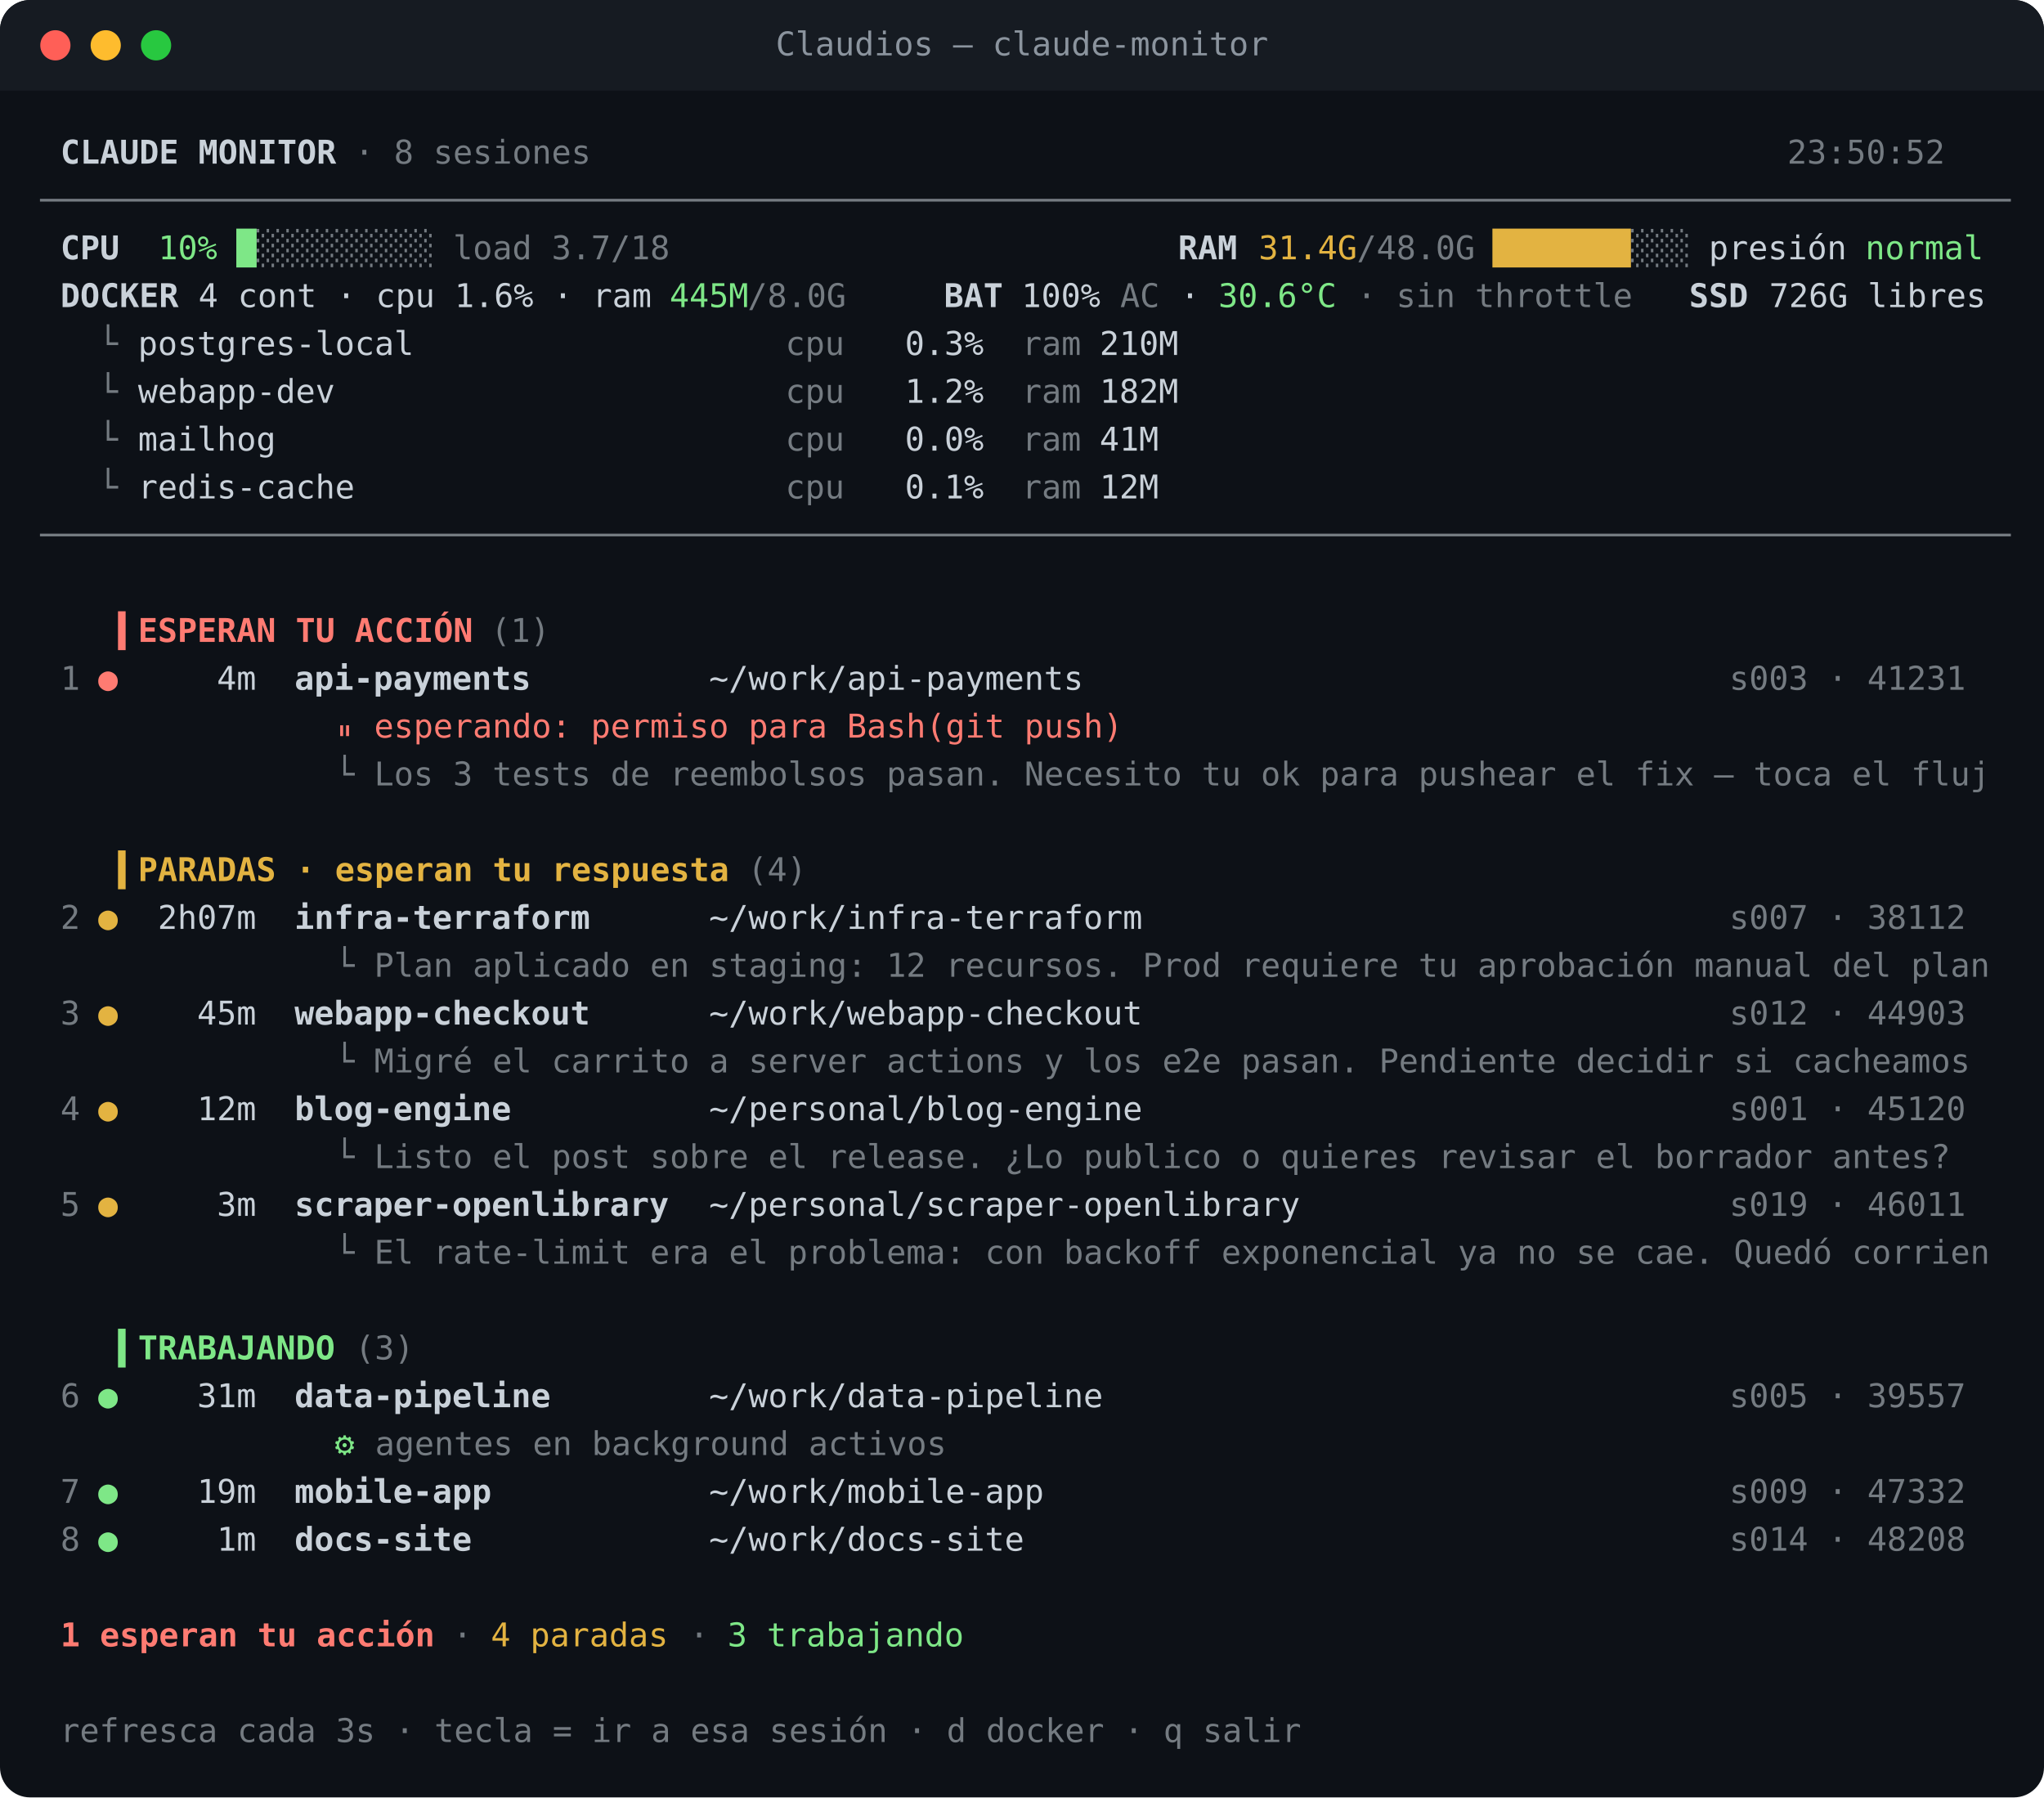
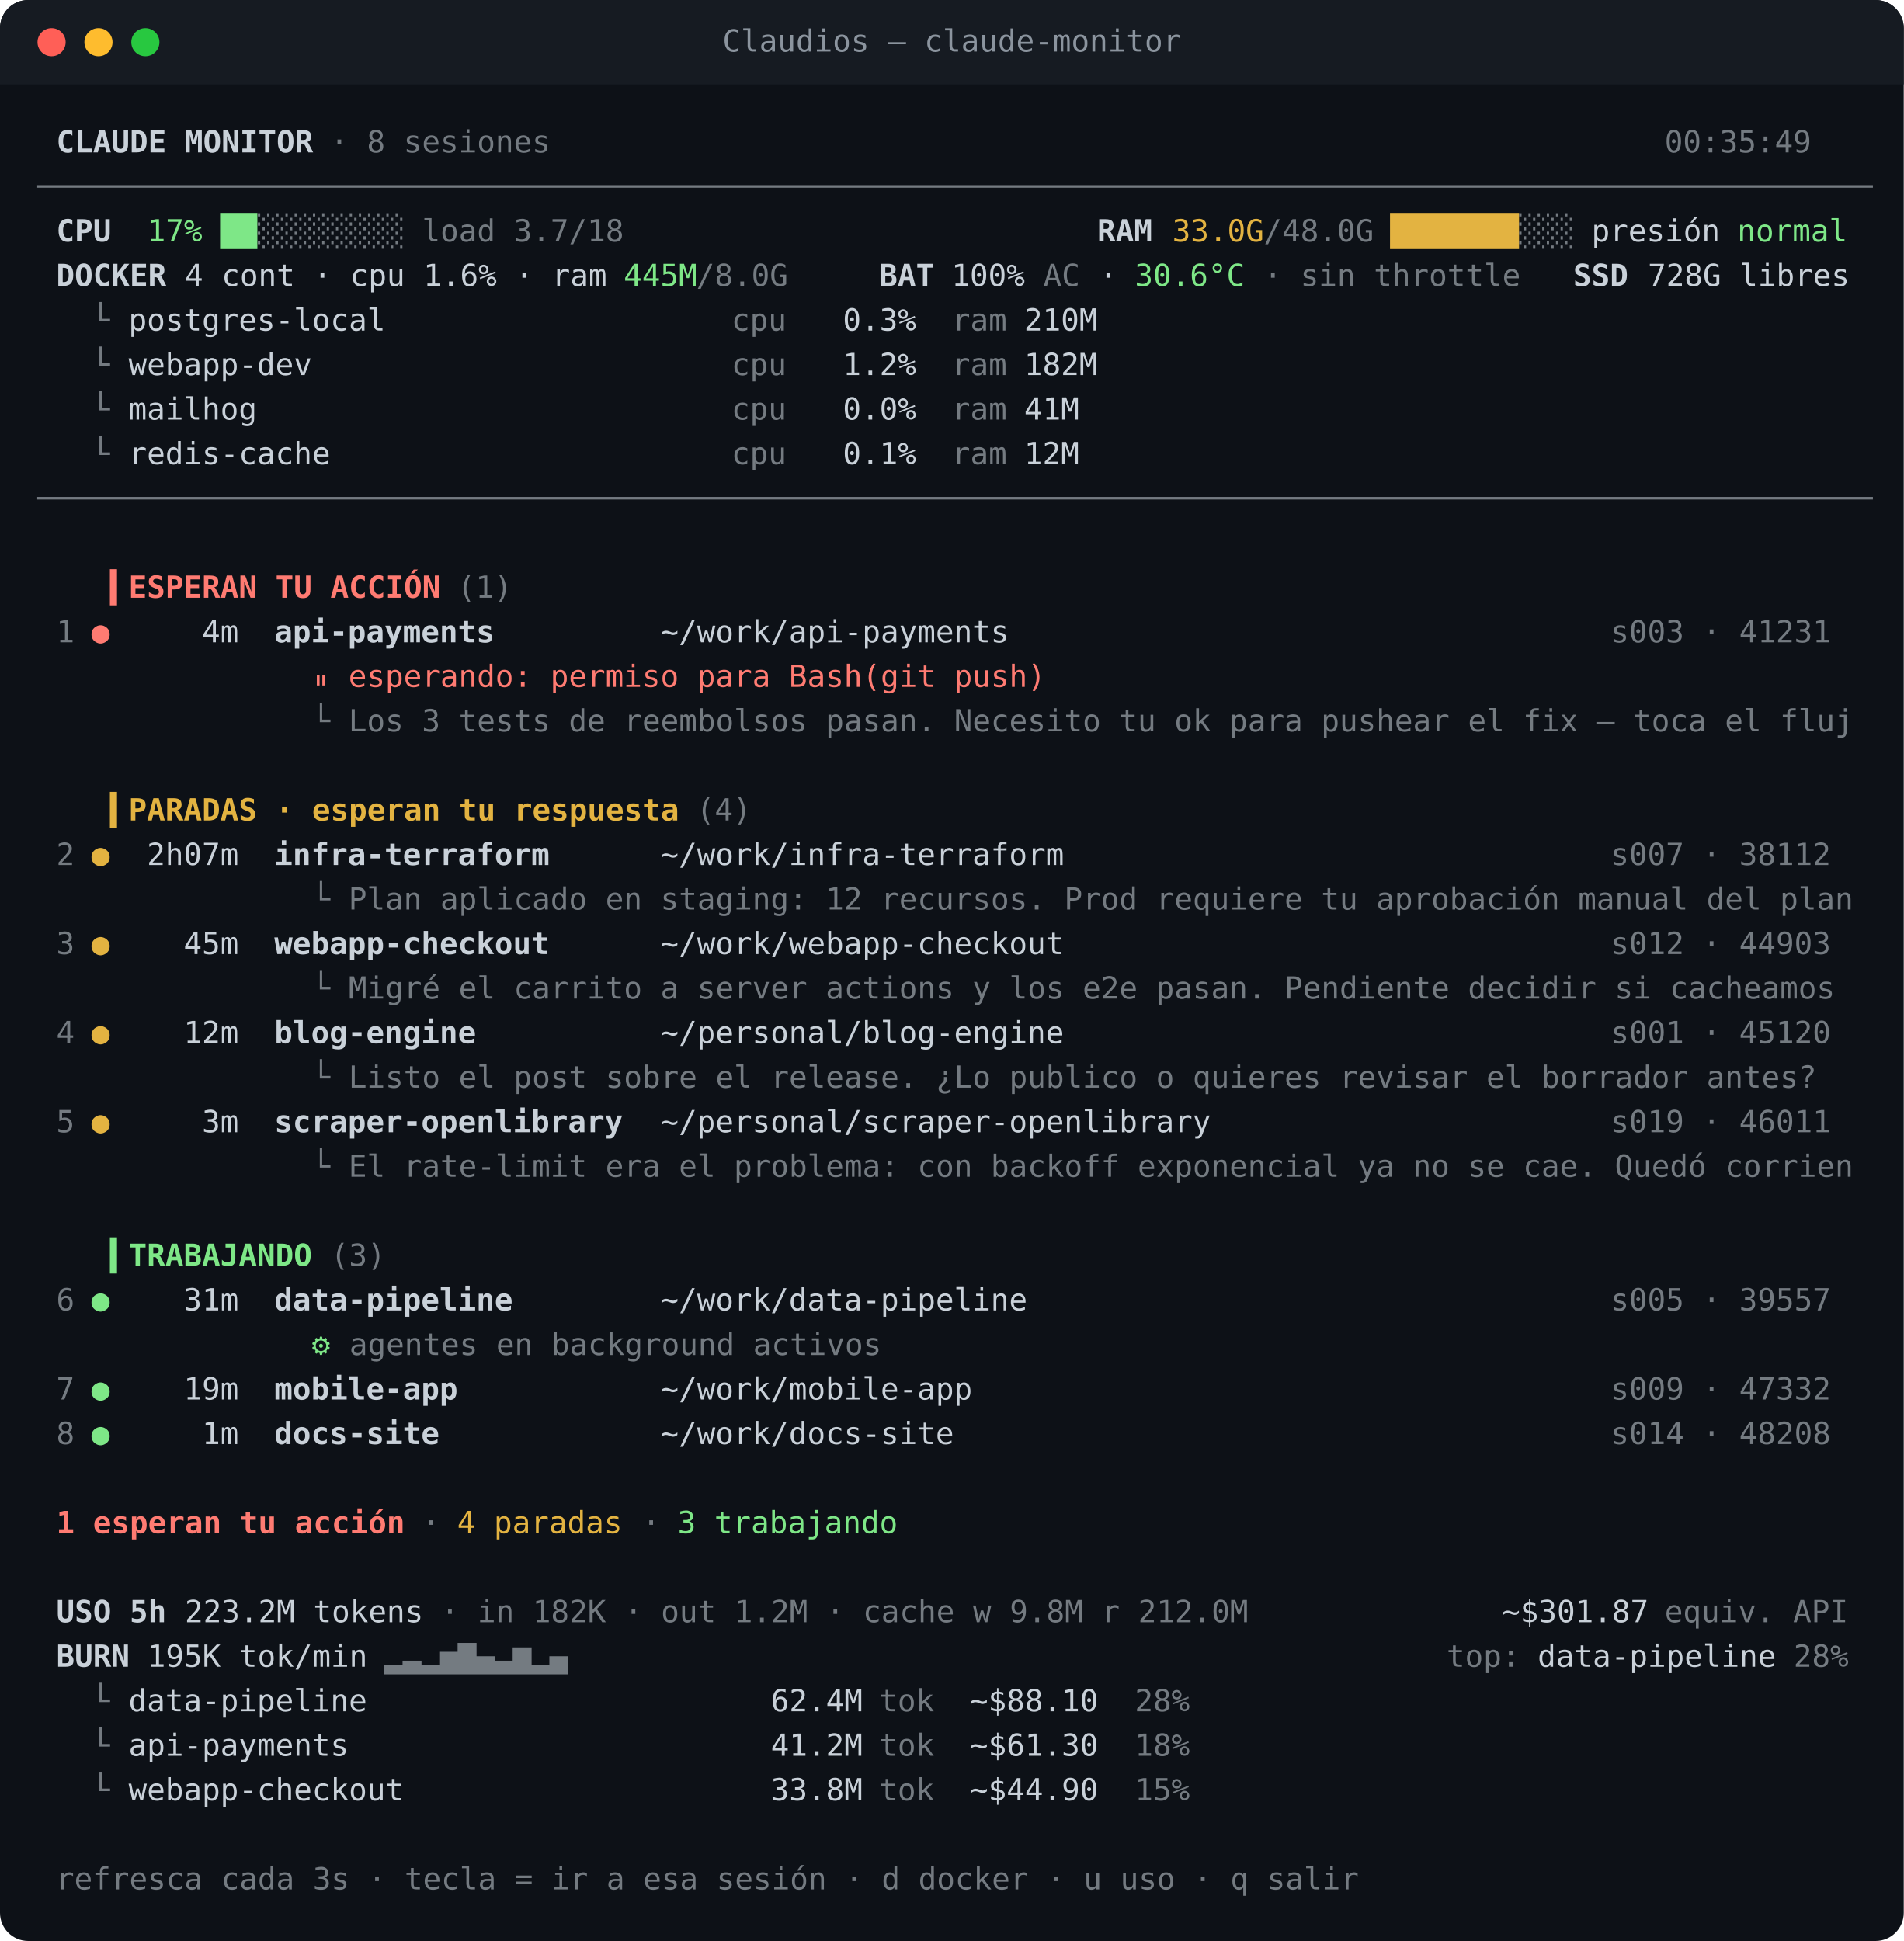
- <svg xmlns="http://www.w3.org/2000/svg" width="812" height="714" viewBox="0 0 812 714" font-family="'SF Mono', 'JetBrains Mono', Menlo, Consolas, monospace" font-size="13">
-   <rect width="812" height="714" rx="12" fill="#0d1117" />
+ <svg xmlns="http://www.w3.org/2000/svg" width="812" height="828" viewBox="0 0 812 828" font-family="'SF Mono', 'JetBrains Mono', Menlo, Consolas, monospace" font-size="13">
+   <rect width="812" height="828" rx="12" fill="#0d1117" />
  <path d="M0 12a12 12 0 0 1 12-12h788a12 12 0 0 1 12 12v24h-812z" fill="#161b22" />
  <circle cx="22" cy="18" r="6" fill="#ff5f57" />
  <circle cx="42" cy="18" r="6" fill="#febc2e" />
  <circle cx="62" cy="18" r="6" fill="#28c840" />
  <text x="406" y="22" text-anchor="middle" fill="#8b949e">Claudios — claude-monitor</text>
  <text x="24" y="65" fill="#c9d1d9" font-weight="600" textLength="109" lengthAdjust="spacingAndGlyphs" xml:space="preserve">CLAUDE MONITOR</text>
  <text x="133" y="65" fill="#c9d1d9" opacity="0.55" textLength="101" lengthAdjust="spacingAndGlyphs" xml:space="preserve"> · 8 sesiones</text>
-   <text x="710" y="65" fill="#c9d1d9" opacity="0.55" textLength="62" lengthAdjust="spacingAndGlyphs" xml:space="preserve">23:50:52</text>
+   <text x="710" y="65" fill="#c9d1d9" opacity="0.55" textLength="62" lengthAdjust="spacingAndGlyphs" xml:space="preserve">00:35:49</text>
  <text x="16" y="84" fill="#c9d1d9" opacity="0.55" textLength="780" lengthAdjust="spacingAndGlyphs" xml:space="preserve">────────────────────────────────────────────────────────────────────────────────────────────────────</text>
  <text x="24" y="103" fill="#c9d1d9" font-weight="600" textLength="23" lengthAdjust="spacingAndGlyphs" xml:space="preserve">CPU</text>
-   <text x="55" y="103" fill="#7ee787" textLength="31" lengthAdjust="spacingAndGlyphs" xml:space="preserve"> 10%</text>
-   <text x="94" y="103" fill="#7ee787" textLength="8" lengthAdjust="spacingAndGlyphs" xml:space="preserve">█</text>
-   <text x="102" y="103" fill="#c9d1d9" opacity="0.55" textLength="70" lengthAdjust="spacingAndGlyphs" xml:space="preserve">░░░░░░░░░</text>
+   <text x="55" y="103" fill="#7ee787" textLength="31" lengthAdjust="spacingAndGlyphs" xml:space="preserve"> 17%</text>
+   <text x="94" y="103" fill="#7ee787" textLength="16" lengthAdjust="spacingAndGlyphs" xml:space="preserve">██</text>
+   <text x="110" y="103" fill="#c9d1d9" opacity="0.55" textLength="62" lengthAdjust="spacingAndGlyphs" xml:space="preserve">░░░░░░░░</text>
  <text x="180" y="103" fill="#c9d1d9" opacity="0.55" textLength="86" lengthAdjust="spacingAndGlyphs" xml:space="preserve">load 3.7/18</text>
  <text x="468" y="103" fill="#c9d1d9" font-weight="600" textLength="23" lengthAdjust="spacingAndGlyphs" xml:space="preserve">RAM</text>
-   <text x="500" y="103" fill="#e3b341" textLength="39" lengthAdjust="spacingAndGlyphs" xml:space="preserve">31.4G</text>
+   <text x="500" y="103" fill="#e3b341" textLength="39" lengthAdjust="spacingAndGlyphs" xml:space="preserve">33.0G</text>
  <text x="539" y="103" fill="#c9d1d9" opacity="0.55" textLength="47" lengthAdjust="spacingAndGlyphs" xml:space="preserve">/48.0G</text>
  <text x="593" y="103" fill="#e3b341" textLength="55" lengthAdjust="spacingAndGlyphs" xml:space="preserve">███████</text>
  <text x="648" y="103" fill="#c9d1d9" opacity="0.55" textLength="23" lengthAdjust="spacingAndGlyphs" xml:space="preserve">░░░</text>
  <text x="671" y="103" fill="#c9d1d9" textLength="70" lengthAdjust="spacingAndGlyphs" xml:space="preserve"> presión </text>
  <text x="741" y="103" fill="#7ee787" textLength="47" lengthAdjust="spacingAndGlyphs" xml:space="preserve">normal</text>
  <text x="24" y="122" fill="#c9d1d9" font-weight="600" textLength="47" lengthAdjust="spacingAndGlyphs" xml:space="preserve">DOCKER</text>
  <text x="71" y="122" fill="#c9d1d9" textLength="195" lengthAdjust="spacingAndGlyphs" xml:space="preserve"> 4 cont · cpu 1.6% · ram </text>
  <text x="266" y="122" fill="#7ee787" textLength="31" lengthAdjust="spacingAndGlyphs" xml:space="preserve">445M</text>
  <text x="297" y="122" fill="#c9d1d9" opacity="0.55" textLength="39" lengthAdjust="spacingAndGlyphs" xml:space="preserve">/8.0G</text>
  <text x="375" y="122" fill="#c9d1d9" font-weight="600" textLength="23" lengthAdjust="spacingAndGlyphs" xml:space="preserve">BAT</text>
  <text x="398" y="122" fill="#c9d1d9" textLength="47" lengthAdjust="spacingAndGlyphs" xml:space="preserve"> 100% </text>
  <text x="445" y="122" fill="#c9d1d9" opacity="0.55" textLength="16" lengthAdjust="spacingAndGlyphs" xml:space="preserve">AC</text>
  <text x="461" y="122" fill="#c9d1d9" textLength="23" lengthAdjust="spacingAndGlyphs" xml:space="preserve"> · </text>
  <text x="484" y="122" fill="#7ee787" textLength="47" lengthAdjust="spacingAndGlyphs" xml:space="preserve">30.6°C</text>
  <text x="539" y="122" fill="#c9d1d9" opacity="0.55" textLength="109" lengthAdjust="spacingAndGlyphs" xml:space="preserve">· sin throttle</text>
  <text x="671" y="122" fill="#c9d1d9" font-weight="600" textLength="23" lengthAdjust="spacingAndGlyphs" xml:space="preserve">SSD</text>
-   <text x="695" y="122" fill="#c9d1d9" textLength="101" lengthAdjust="spacingAndGlyphs" xml:space="preserve"> 726G libres </text>
+   <text x="695" y="122" fill="#c9d1d9" textLength="101" lengthAdjust="spacingAndGlyphs" xml:space="preserve"> 728G libres </text>
  <text x="39" y="141" fill="#c9d1d9" opacity="0.55" textLength="8" lengthAdjust="spacingAndGlyphs" xml:space="preserve">└</text>
  <text x="47" y="141" fill="#c9d1d9" textLength="265" lengthAdjust="spacingAndGlyphs" xml:space="preserve"> postgres-local                   </text>
  <text x="312" y="141" fill="#c9d1d9" opacity="0.55" textLength="23" lengthAdjust="spacingAndGlyphs" xml:space="preserve">cpu</text>
  <text x="336" y="141" fill="#c9d1d9" textLength="70" lengthAdjust="spacingAndGlyphs" xml:space="preserve">   0.3%  </text>
  <text x="406" y="141" fill="#c9d1d9" opacity="0.55" textLength="23" lengthAdjust="spacingAndGlyphs" xml:space="preserve">ram</text>
  <text x="429" y="141" fill="#c9d1d9" textLength="39" lengthAdjust="spacingAndGlyphs" xml:space="preserve"> 210M</text>
  <text x="39" y="160" fill="#c9d1d9" opacity="0.55" textLength="8" lengthAdjust="spacingAndGlyphs" xml:space="preserve">└</text>
  <text x="47" y="160" fill="#c9d1d9" textLength="265" lengthAdjust="spacingAndGlyphs" xml:space="preserve"> webapp-dev                       </text>
  <text x="312" y="160" fill="#c9d1d9" opacity="0.55" textLength="23" lengthAdjust="spacingAndGlyphs" xml:space="preserve">cpu</text>
  <text x="336" y="160" fill="#c9d1d9" textLength="70" lengthAdjust="spacingAndGlyphs" xml:space="preserve">   1.2%  </text>
  <text x="406" y="160" fill="#c9d1d9" opacity="0.55" textLength="23" lengthAdjust="spacingAndGlyphs" xml:space="preserve">ram</text>
  <text x="429" y="160" fill="#c9d1d9" textLength="39" lengthAdjust="spacingAndGlyphs" xml:space="preserve"> 182M</text>
  <text x="39" y="179" fill="#c9d1d9" opacity="0.55" textLength="8" lengthAdjust="spacingAndGlyphs" xml:space="preserve">└</text>
  <text x="47" y="179" fill="#c9d1d9" textLength="265" lengthAdjust="spacingAndGlyphs" xml:space="preserve"> mailhog                          </text>
  <text x="312" y="179" fill="#c9d1d9" opacity="0.55" textLength="23" lengthAdjust="spacingAndGlyphs" xml:space="preserve">cpu</text>
  <text x="336" y="179" fill="#c9d1d9" textLength="70" lengthAdjust="spacingAndGlyphs" xml:space="preserve">   0.0%  </text>
  <text x="406" y="179" fill="#c9d1d9" opacity="0.55" textLength="23" lengthAdjust="spacingAndGlyphs" xml:space="preserve">ram</text>
  <text x="429" y="179" fill="#c9d1d9" textLength="31" lengthAdjust="spacingAndGlyphs" xml:space="preserve"> 41M</text>
  <text x="39" y="198" fill="#c9d1d9" opacity="0.55" textLength="8" lengthAdjust="spacingAndGlyphs" xml:space="preserve">└</text>
  <text x="47" y="198" fill="#c9d1d9" textLength="265" lengthAdjust="spacingAndGlyphs" xml:space="preserve"> redis-cache                      </text>
  <text x="312" y="198" fill="#c9d1d9" opacity="0.55" textLength="23" lengthAdjust="spacingAndGlyphs" xml:space="preserve">cpu</text>
  <text x="336" y="198" fill="#c9d1d9" textLength="70" lengthAdjust="spacingAndGlyphs" xml:space="preserve">   0.1%  </text>
  <text x="406" y="198" fill="#c9d1d9" opacity="0.55" textLength="23" lengthAdjust="spacingAndGlyphs" xml:space="preserve">ram</text>
  <text x="429" y="198" fill="#c9d1d9" textLength="31" lengthAdjust="spacingAndGlyphs" xml:space="preserve"> 12M</text>
  <text x="16" y="217" fill="#c9d1d9" opacity="0.55" textLength="780" lengthAdjust="spacingAndGlyphs" xml:space="preserve">────────────────────────────────────────────────────────────────────────────────────────────────────</text>
  <text x="47" y="255" fill="#ff7b72" font-weight="600" textLength="140" lengthAdjust="spacingAndGlyphs" xml:space="preserve">▍ESPERAN TU ACCIÓN</text>
  <text x="195" y="255" fill="#c9d1d9" opacity="0.55" textLength="23" lengthAdjust="spacingAndGlyphs" xml:space="preserve">(1)</text>
  <text x="24" y="274" fill="#c9d1d9" opacity="0.55" textLength="8" lengthAdjust="spacingAndGlyphs" xml:space="preserve">1</text>
  <text x="39" y="274" fill="#ff7b72" textLength="8" lengthAdjust="spacingAndGlyphs" xml:space="preserve">●</text>
  <text x="47" y="274" fill="#c9d1d9" textLength="70" lengthAdjust="spacingAndGlyphs" xml:space="preserve">     4m  </text>
  <text x="117" y="274" fill="#c9d1d9" font-weight="600" textLength="148" lengthAdjust="spacingAndGlyphs" xml:space="preserve">api-payments       </text>
  <text x="266" y="274" fill="#c9d1d9" textLength="421" lengthAdjust="spacingAndGlyphs" xml:space="preserve">  ~/work/api-payments                                 </text>
  <text x="687" y="274" fill="#c9d1d9" opacity="0.55" textLength="101" lengthAdjust="spacingAndGlyphs" xml:space="preserve">s003 · 41231 </text>
  <text x="133" y="293" fill="#ff7b72" textLength="312" lengthAdjust="spacingAndGlyphs" xml:space="preserve">⏸ esperando: permiso para Bash(git push)</text>
  <text x="133" y="312" fill="#c9d1d9" opacity="0.55" textLength="655" lengthAdjust="spacingAndGlyphs" xml:space="preserve">└ Los 3 tests de reembolsos pasan. Necesito tu ok para pushear el fix — toca el fluj</text>
  <text x="47" y="350" fill="#e3b341" font-weight="600" textLength="242" lengthAdjust="spacingAndGlyphs" xml:space="preserve">▍PARADAS · esperan tu respuesta</text>
  <text x="297" y="350" fill="#c9d1d9" opacity="0.55" textLength="23" lengthAdjust="spacingAndGlyphs" xml:space="preserve">(4)</text>
  <text x="24" y="369" fill="#c9d1d9" opacity="0.55" textLength="8" lengthAdjust="spacingAndGlyphs" xml:space="preserve">2</text>
  <text x="39" y="369" fill="#e3b341" textLength="8" lengthAdjust="spacingAndGlyphs" xml:space="preserve">●</text>
  <text x="47" y="369" fill="#c9d1d9" textLength="70" lengthAdjust="spacingAndGlyphs" xml:space="preserve">  2h07m  </text>
  <text x="117" y="369" fill="#c9d1d9" font-weight="600" textLength="148" lengthAdjust="spacingAndGlyphs" xml:space="preserve">infra-terraform    </text>
  <text x="266" y="369" fill="#c9d1d9" textLength="421" lengthAdjust="spacingAndGlyphs" xml:space="preserve">  ~/work/infra-terraform                              </text>
  <text x="687" y="369" fill="#c9d1d9" opacity="0.55" textLength="101" lengthAdjust="spacingAndGlyphs" xml:space="preserve">s007 · 38112 </text>
  <text x="133" y="388" fill="#c9d1d9" opacity="0.55" textLength="655" lengthAdjust="spacingAndGlyphs" xml:space="preserve">└ Plan aplicado en staging: 12 recursos. Prod requiere tu aprobación manual del plan</text>
  <text x="24" y="407" fill="#c9d1d9" opacity="0.55" textLength="8" lengthAdjust="spacingAndGlyphs" xml:space="preserve">3</text>
  <text x="39" y="407" fill="#e3b341" textLength="8" lengthAdjust="spacingAndGlyphs" xml:space="preserve">●</text>
  <text x="47" y="407" fill="#c9d1d9" textLength="70" lengthAdjust="spacingAndGlyphs" xml:space="preserve">    45m  </text>
  <text x="117" y="407" fill="#c9d1d9" font-weight="600" textLength="148" lengthAdjust="spacingAndGlyphs" xml:space="preserve">webapp-checkout    </text>
  <text x="266" y="407" fill="#c9d1d9" textLength="421" lengthAdjust="spacingAndGlyphs" xml:space="preserve">  ~/work/webapp-checkout                              </text>
  <text x="687" y="407" fill="#c9d1d9" opacity="0.55" textLength="101" lengthAdjust="spacingAndGlyphs" xml:space="preserve">s012 · 44903 </text>
  <text x="133" y="426" fill="#c9d1d9" opacity="0.55" textLength="655" lengthAdjust="spacingAndGlyphs" xml:space="preserve">└ Migré el carrito a server actions y los e2e pasan. Pendiente decidir si cacheamos </text>
  <text x="24" y="445" fill="#c9d1d9" opacity="0.55" textLength="8" lengthAdjust="spacingAndGlyphs" xml:space="preserve">4</text>
  <text x="39" y="445" fill="#e3b341" textLength="8" lengthAdjust="spacingAndGlyphs" xml:space="preserve">●</text>
  <text x="47" y="445" fill="#c9d1d9" textLength="70" lengthAdjust="spacingAndGlyphs" xml:space="preserve">    12m  </text>
  <text x="117" y="445" fill="#c9d1d9" font-weight="600" textLength="148" lengthAdjust="spacingAndGlyphs" xml:space="preserve">blog-engine        </text>
  <text x="266" y="445" fill="#c9d1d9" textLength="421" lengthAdjust="spacingAndGlyphs" xml:space="preserve">  ~/personal/blog-engine                              </text>
  <text x="687" y="445" fill="#c9d1d9" opacity="0.55" textLength="101" lengthAdjust="spacingAndGlyphs" xml:space="preserve">s001 · 45120 </text>
  <text x="133" y="464" fill="#c9d1d9" opacity="0.55" textLength="640" lengthAdjust="spacingAndGlyphs" xml:space="preserve">└ Listo el post sobre el release. ¿Lo publico o quieres revisar el borrador antes?</text>
  <text x="24" y="483" fill="#c9d1d9" opacity="0.55" textLength="8" lengthAdjust="spacingAndGlyphs" xml:space="preserve">5</text>
  <text x="39" y="483" fill="#e3b341" textLength="8" lengthAdjust="spacingAndGlyphs" xml:space="preserve">●</text>
  <text x="47" y="483" fill="#c9d1d9" textLength="70" lengthAdjust="spacingAndGlyphs" xml:space="preserve">     3m  </text>
  <text x="117" y="483" fill="#c9d1d9" font-weight="600" textLength="148" lengthAdjust="spacingAndGlyphs" xml:space="preserve">scraper-openlibrary</text>
  <text x="266" y="483" fill="#c9d1d9" textLength="421" lengthAdjust="spacingAndGlyphs" xml:space="preserve">  ~/personal/scraper-openlibrary                      </text>
  <text x="687" y="483" fill="#c9d1d9" opacity="0.55" textLength="101" lengthAdjust="spacingAndGlyphs" xml:space="preserve">s019 · 46011 </text>
  <text x="133" y="502" fill="#c9d1d9" opacity="0.55" textLength="655" lengthAdjust="spacingAndGlyphs" xml:space="preserve">└ El rate-limit era el problema: con backoff exponencial ya no se cae. Quedó corrien</text>
  <text x="47" y="540" fill="#7ee787" font-weight="600" textLength="86" lengthAdjust="spacingAndGlyphs" xml:space="preserve">▍TRABAJANDO</text>
  <text x="141" y="540" fill="#c9d1d9" opacity="0.55" textLength="23" lengthAdjust="spacingAndGlyphs" xml:space="preserve">(3)</text>
  <text x="24" y="559" fill="#c9d1d9" opacity="0.55" textLength="8" lengthAdjust="spacingAndGlyphs" xml:space="preserve">6</text>
  <text x="39" y="559" fill="#7ee787" textLength="8" lengthAdjust="spacingAndGlyphs" xml:space="preserve">●</text>
  <text x="47" y="559" fill="#c9d1d9" textLength="70" lengthAdjust="spacingAndGlyphs" xml:space="preserve">    31m  </text>
  <text x="117" y="559" fill="#c9d1d9" font-weight="600" textLength="148" lengthAdjust="spacingAndGlyphs" xml:space="preserve">data-pipeline      </text>
  <text x="266" y="559" fill="#c9d1d9" textLength="421" lengthAdjust="spacingAndGlyphs" xml:space="preserve">  ~/work/data-pipeline                                </text>
  <text x="687" y="559" fill="#c9d1d9" opacity="0.55" textLength="101" lengthAdjust="spacingAndGlyphs" xml:space="preserve">s005 · 39557 </text>
  <text x="133" y="578" fill="#7ee787" textLength="8" lengthAdjust="spacingAndGlyphs" xml:space="preserve">⚙</text>
  <text x="149" y="578" fill="#c9d1d9" opacity="0.55" textLength="226" lengthAdjust="spacingAndGlyphs" xml:space="preserve">agentes en background activos</text>
  <text x="24" y="597" fill="#c9d1d9" opacity="0.55" textLength="8" lengthAdjust="spacingAndGlyphs" xml:space="preserve">7</text>
  <text x="39" y="597" fill="#7ee787" textLength="8" lengthAdjust="spacingAndGlyphs" xml:space="preserve">●</text>
  <text x="47" y="597" fill="#c9d1d9" textLength="70" lengthAdjust="spacingAndGlyphs" xml:space="preserve">    19m  </text>
  <text x="117" y="597" fill="#c9d1d9" font-weight="600" textLength="148" lengthAdjust="spacingAndGlyphs" xml:space="preserve">mobile-app         </text>
  <text x="266" y="597" fill="#c9d1d9" textLength="421" lengthAdjust="spacingAndGlyphs" xml:space="preserve">  ~/work/mobile-app                                   </text>
  <text x="687" y="597" fill="#c9d1d9" opacity="0.55" textLength="101" lengthAdjust="spacingAndGlyphs" xml:space="preserve">s009 · 47332 </text>
  <text x="24" y="616" fill="#c9d1d9" opacity="0.55" textLength="8" lengthAdjust="spacingAndGlyphs" xml:space="preserve">8</text>
  <text x="39" y="616" fill="#7ee787" textLength="8" lengthAdjust="spacingAndGlyphs" xml:space="preserve">●</text>
  <text x="47" y="616" fill="#c9d1d9" textLength="70" lengthAdjust="spacingAndGlyphs" xml:space="preserve">     1m  </text>
  <text x="117" y="616" fill="#c9d1d9" font-weight="600" textLength="148" lengthAdjust="spacingAndGlyphs" xml:space="preserve">docs-site          </text>
  <text x="266" y="616" fill="#c9d1d9" textLength="421" lengthAdjust="spacingAndGlyphs" xml:space="preserve">  ~/work/docs-site                                    </text>
  <text x="687" y="616" fill="#c9d1d9" opacity="0.55" textLength="101" lengthAdjust="spacingAndGlyphs" xml:space="preserve">s014 · 48208 </text>
  <text x="24" y="654" fill="#ff7b72" font-weight="600" textLength="148" lengthAdjust="spacingAndGlyphs" xml:space="preserve">1 esperan tu acción</text>
  <text x="172" y="654" fill="#c9d1d9" opacity="0.55" textLength="23" lengthAdjust="spacingAndGlyphs" xml:space="preserve"> · </text>
  <text x="195" y="654" fill="#e3b341" textLength="70" lengthAdjust="spacingAndGlyphs" xml:space="preserve">4 paradas</text>
  <text x="266" y="654" fill="#c9d1d9" opacity="0.55" textLength="23" lengthAdjust="spacingAndGlyphs" xml:space="preserve"> · </text>
  <text x="289" y="654" fill="#7ee787" textLength="94" lengthAdjust="spacingAndGlyphs" xml:space="preserve">3 trabajando</text>
-   <text x="16" y="692" fill="#c9d1d9" opacity="0.55" textLength="499" lengthAdjust="spacingAndGlyphs" xml:space="preserve"> refresca cada 3s · tecla = ir a esa sesión · d docker · q salir</text>
+   <text x="24" y="692" fill="#c9d1d9" font-weight="600" textLength="47" lengthAdjust="spacingAndGlyphs" xml:space="preserve">USO 5h</text>
+   <text x="71" y="692" fill="#c9d1d9" textLength="117" lengthAdjust="spacingAndGlyphs" xml:space="preserve"> 223.2M tokens </text>
+   <text x="188" y="692" fill="#c9d1d9" opacity="0.55" textLength="343" lengthAdjust="spacingAndGlyphs" xml:space="preserve">· in 182K · out 1.2M · cache w 9.8M r 212.0M</text>
+   <text x="531" y="692" fill="#c9d1d9" textLength="179" lengthAdjust="spacingAndGlyphs" xml:space="preserve">              ~$301.87 </text>
+   <text x="710" y="692" fill="#c9d1d9" opacity="0.55" textLength="78" lengthAdjust="spacingAndGlyphs" xml:space="preserve">equiv. API</text>
+   <text x="24" y="711" fill="#c9d1d9" font-weight="600" textLength="31" lengthAdjust="spacingAndGlyphs" xml:space="preserve">BURN</text>
+   <text x="55" y="711" fill="#c9d1d9" textLength="109" lengthAdjust="spacingAndGlyphs" xml:space="preserve"> 195K tok/min </text>
+   <text x="164" y="711" fill="#c9d1d9" opacity="0.55" textLength="78" lengthAdjust="spacingAndGlyphs" xml:space="preserve">▂▃▂▅▇▄▃▆▂▄</text>
+   <text x="617" y="711" fill="#c9d1d9" opacity="0.55" textLength="31" lengthAdjust="spacingAndGlyphs" xml:space="preserve">top:</text>
+   <text x="648" y="711" fill="#c9d1d9" textLength="117" lengthAdjust="spacingAndGlyphs" xml:space="preserve"> data-pipeline </text>
+   <text x="765" y="711" fill="#c9d1d9" opacity="0.55" textLength="23" lengthAdjust="spacingAndGlyphs" xml:space="preserve">28%</text>
+   <text x="39" y="730" fill="#c9d1d9" opacity="0.55" textLength="8" lengthAdjust="spacingAndGlyphs" xml:space="preserve">└</text>
+   <text x="47" y="730" fill="#c9d1d9" textLength="328" lengthAdjust="spacingAndGlyphs" xml:space="preserve"> data-pipeline                      62.4M </text>
+   <text x="375" y="730" fill="#c9d1d9" opacity="0.55" textLength="23" lengthAdjust="spacingAndGlyphs" xml:space="preserve">tok</text>
+   <text x="398" y="730" fill="#c9d1d9" textLength="86" lengthAdjust="spacingAndGlyphs" xml:space="preserve">  ~$88.10  </text>
+   <text x="484" y="730" fill="#c9d1d9" opacity="0.55" textLength="23" lengthAdjust="spacingAndGlyphs" xml:space="preserve">28%</text>
+   <text x="39" y="749" fill="#c9d1d9" opacity="0.55" textLength="8" lengthAdjust="spacingAndGlyphs" xml:space="preserve">└</text>
+   <text x="47" y="749" fill="#c9d1d9" textLength="328" lengthAdjust="spacingAndGlyphs" xml:space="preserve"> api-payments                       41.2M </text>
+   <text x="375" y="749" fill="#c9d1d9" opacity="0.55" textLength="23" lengthAdjust="spacingAndGlyphs" xml:space="preserve">tok</text>
+   <text x="398" y="749" fill="#c9d1d9" textLength="86" lengthAdjust="spacingAndGlyphs" xml:space="preserve">  ~$61.30  </text>
+   <text x="484" y="749" fill="#c9d1d9" opacity="0.55" textLength="23" lengthAdjust="spacingAndGlyphs" xml:space="preserve">18%</text>
+   <text x="39" y="768" fill="#c9d1d9" opacity="0.55" textLength="8" lengthAdjust="spacingAndGlyphs" xml:space="preserve">└</text>
+   <text x="47" y="768" fill="#c9d1d9" textLength="328" lengthAdjust="spacingAndGlyphs" xml:space="preserve"> webapp-checkout                    33.8M </text>
+   <text x="375" y="768" fill="#c9d1d9" opacity="0.55" textLength="23" lengthAdjust="spacingAndGlyphs" xml:space="preserve">tok</text>
+   <text x="398" y="768" fill="#c9d1d9" textLength="86" lengthAdjust="spacingAndGlyphs" xml:space="preserve">  ~$44.90  </text>
+   <text x="484" y="768" fill="#c9d1d9" opacity="0.55" textLength="23" lengthAdjust="spacingAndGlyphs" xml:space="preserve">15%</text>
+   <text x="16" y="806" fill="#c9d1d9" opacity="0.55" textLength="562" lengthAdjust="spacingAndGlyphs" xml:space="preserve"> refresca cada 3s · tecla = ir a esa sesión · d docker · u uso · q salir</text>
</svg>
